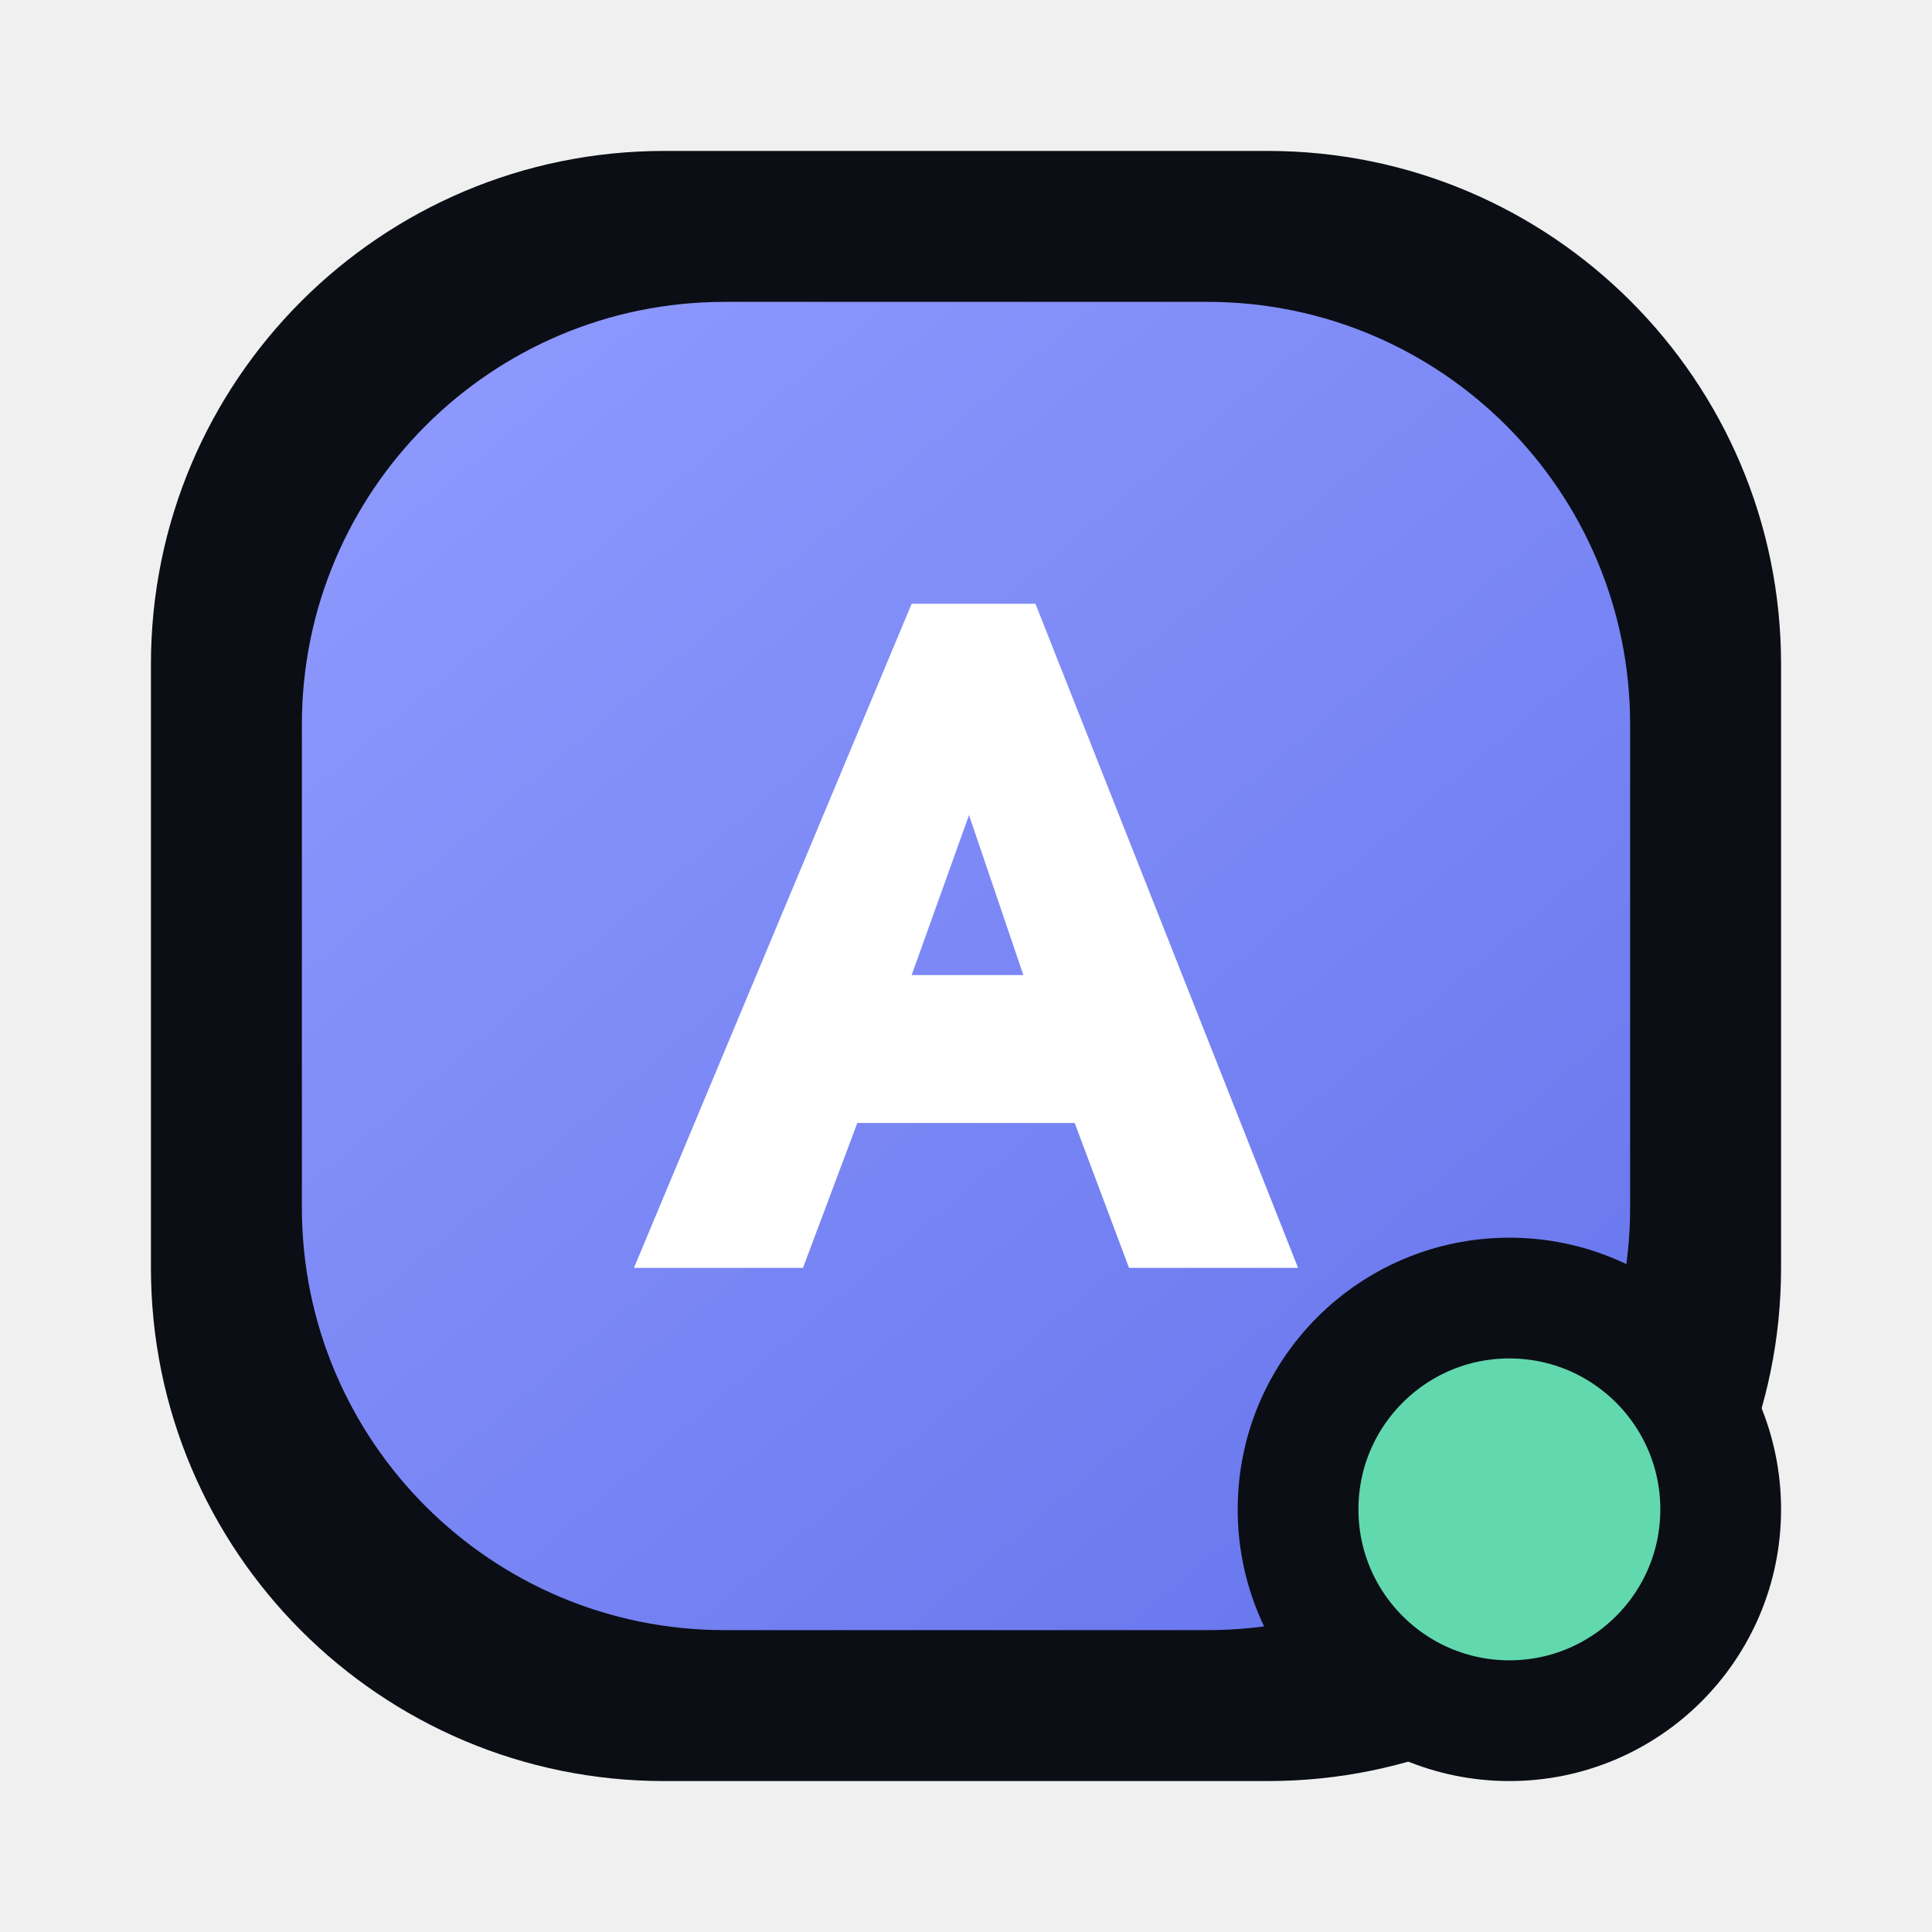
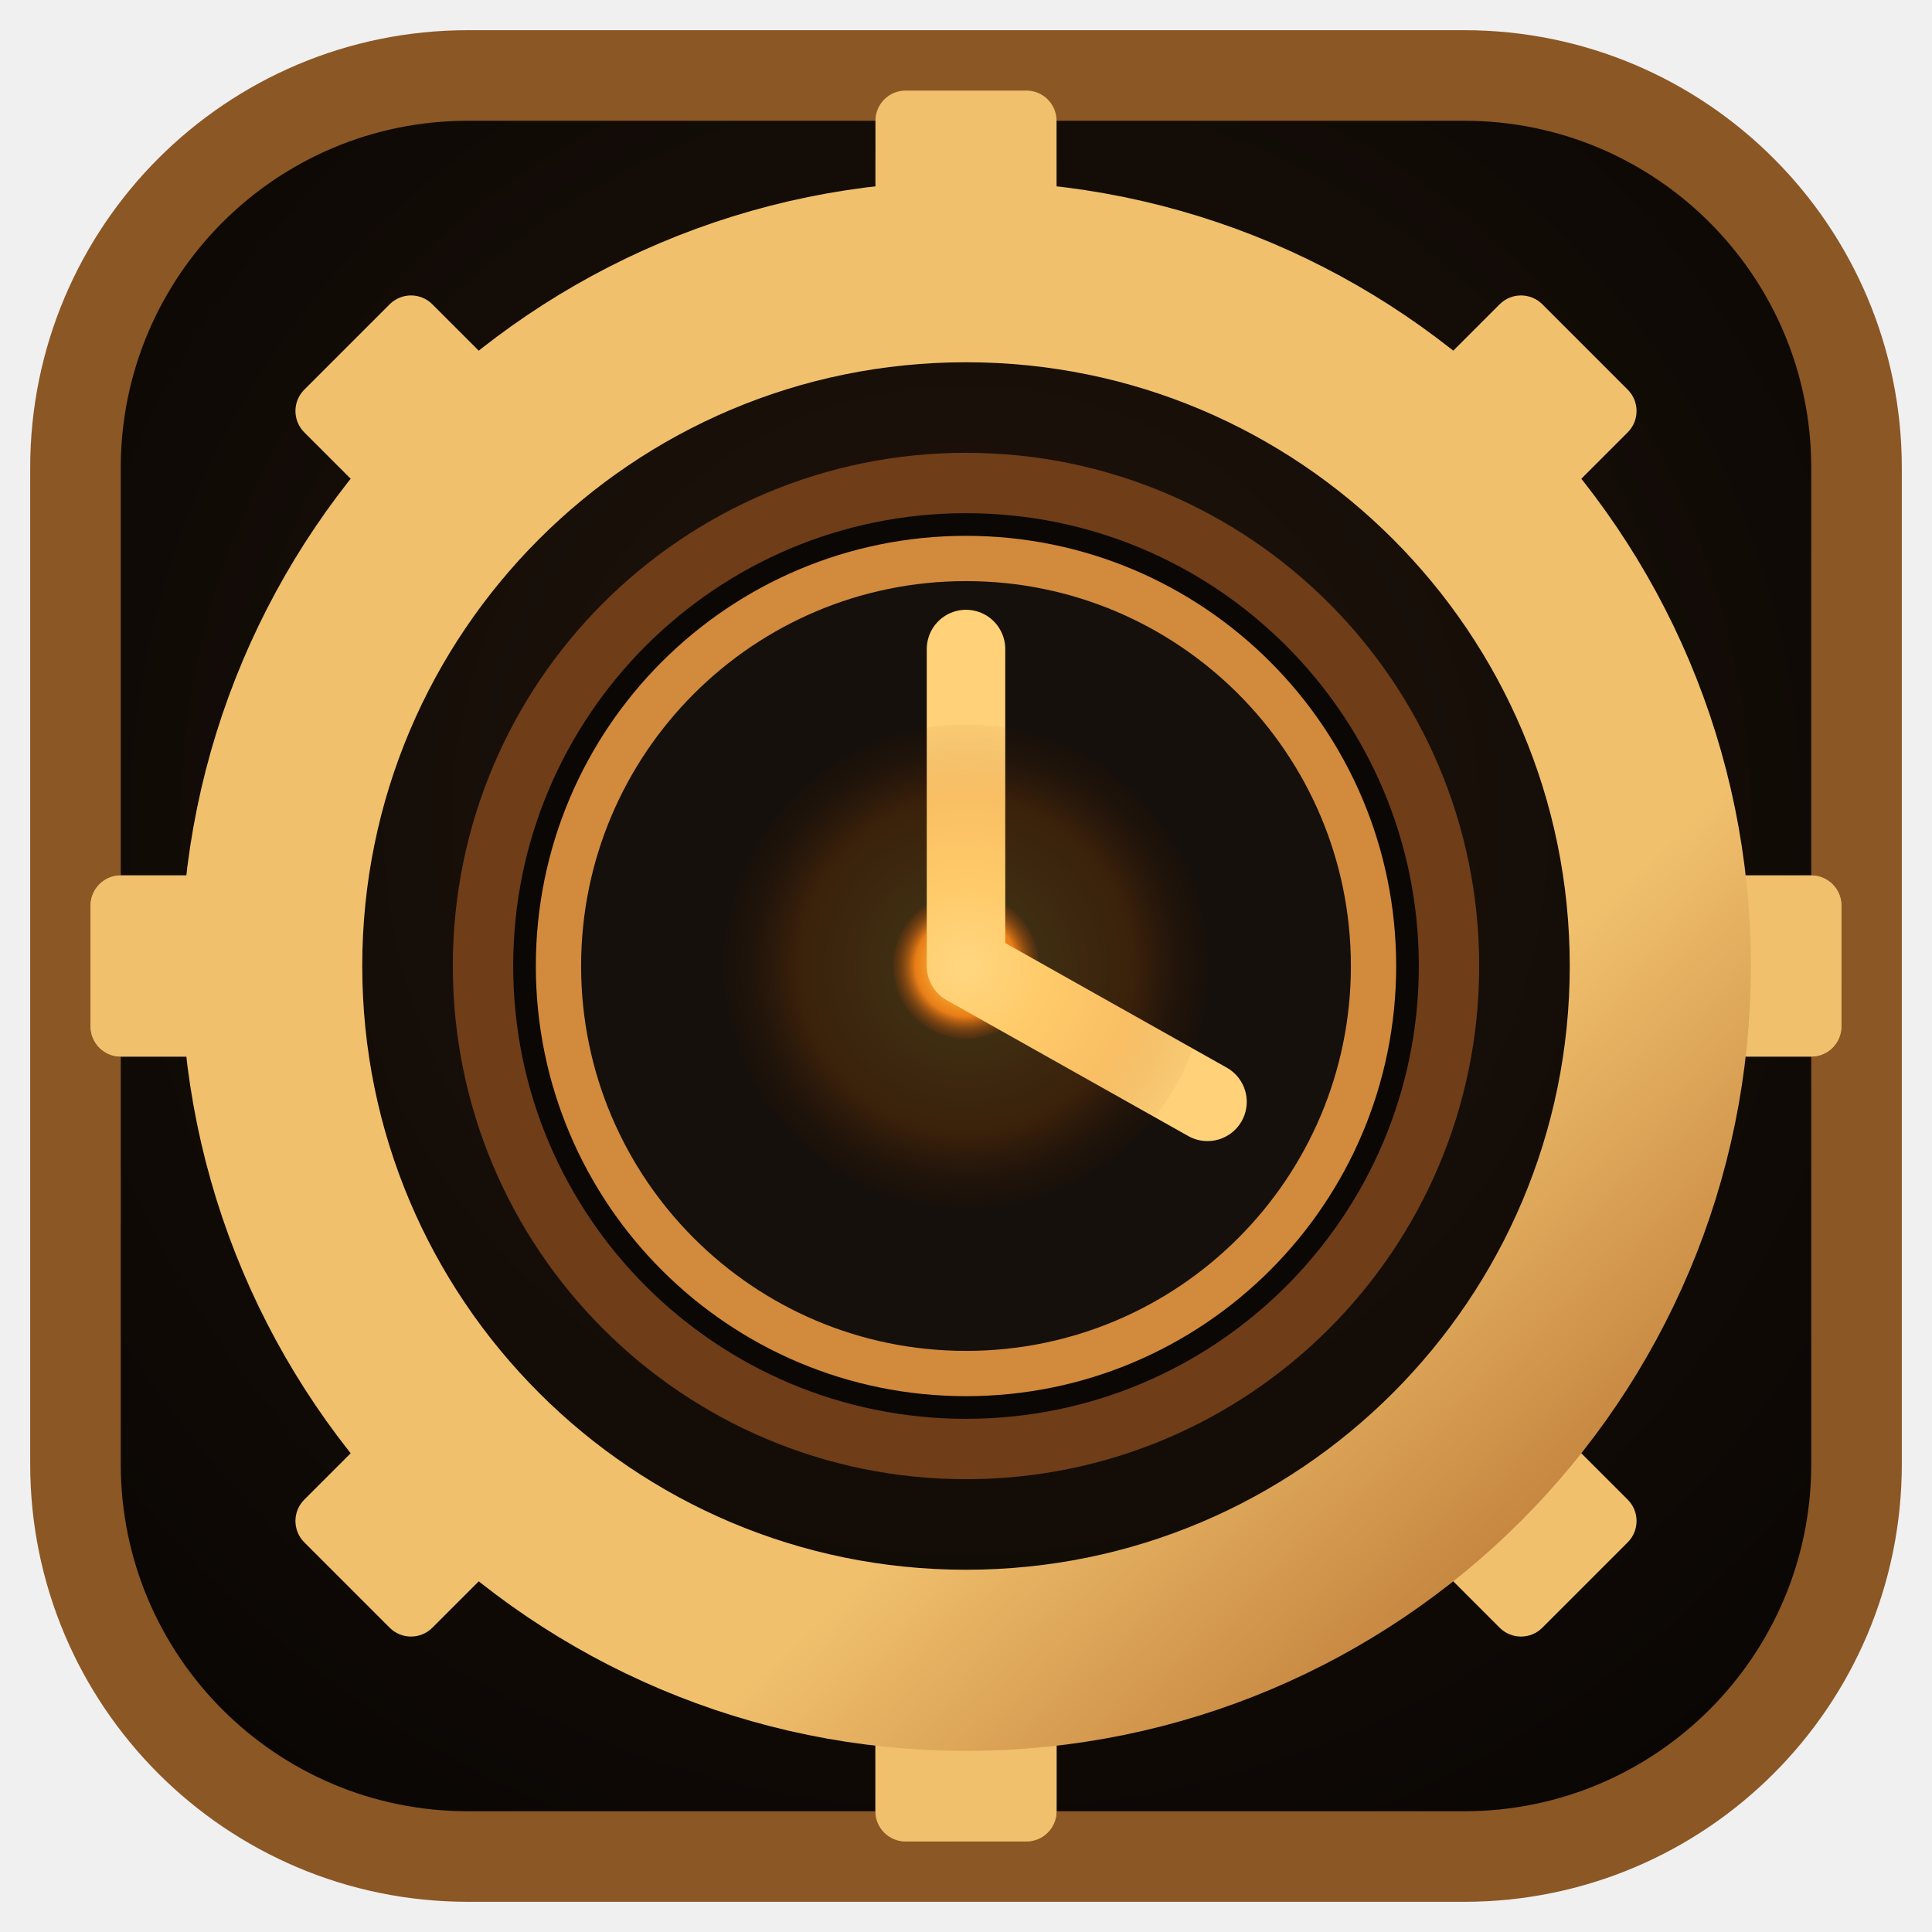
<svg xmlns="http://www.w3.org/2000/svg" viewBox="0 0 64 64">
  <defs>
-     <linearGradient id="g" x1="10" y1="7" x2="53" y2="58" gradientUnits="userSpaceOnUse">
-       <stop stop-color="#929DFF" />
-       <stop offset="1" stop-color="#6372EB" />
+     <radialGradient id="bg" cx="50%" cy="42%" r="70%">
+       <stop offset="0" stop-color="#21150c" />
+       <stop offset="1" stop-color="#080503" />
+     </radialGradient>
+     <linearGradient id="brass" x1="10" y1="8" x2="54" y2="56" gradientUnits="userSpaceOnUse">
+       <stop stop-color="#f0c06d" />
+       <stop offset=".28" stop-color="#b87331" />
+       <stop offset=".58" stop-color="#6f3d18" />
+       <stop offset=".78" stop-color="#d79543" />
+       <stop offset="1" stop-color="#7c431b" />
    </linearGradient>
+     <radialGradient id="glow">
+       <stop offset="0" stop-color="#fff0a8" />
+       <stop offset=".32" stop-color="#ffb32e" />
+       <stop offset=".7" stop-color="#e36d08" />
+       <stop offset="1" stop-color="#6f2100" stop-opacity=".2" />
+     </radialGradient>
  </defs>
-   <rect x="5" y="5" width="54" height="54" rx="17" fill="#0B0E15" />
-   <rect x="10" y="10" width="44" height="44" rx="14" fill="url(#g)" />
-   <path d="M21 42 30.2 20h4.1L43 42h-5.6l-1.8-4.8H28.4L26.6 42H21Zm9.2-9.7h3.7L32.1 27l-1.9 5.3Z" fill="#fff" />
-   <circle cx="50" cy="50" r="7" fill="#62D8AE" stroke="#0B0E15" stroke-width="4" />
+   <rect x="2.5" y="2.5" width="59" height="59" rx="13" fill="url(#bg)" stroke="#8b5725" stroke-width="3" />
+   <g transform="translate(32 32)">
+     <g fill="url(#brass)">
+       <rect x="-3" y="-29" width="6" height="8" rx="1" />
+       <rect x="-3" y="21" width="6" height="8" rx="1" />
+       <rect x="21" y="-3" width="8" height="6" rx="1" />
+       <rect x="-29" y="-3" width="8" height="6" rx="1" />
+       <rect x="-3" y="-29" width="6" height="8" rx="1" transform="rotate(45)" />
+       <rect x="-3" y="-29" width="6" height="8" rx="1" transform="rotate(90)" />
+       <rect x="-3" y="-29" width="6" height="8" rx="1" transform="rotate(135)" />
+       <rect x="-3" y="-29" width="6" height="8" rx="1" transform="rotate(180)" />
+       <rect x="-3" y="-29" width="6" height="8" rx="1" transform="rotate(225)" />
+       <rect x="-3" y="-29" width="6" height="8" rx="1" transform="rotate(270)" />
+       <rect x="-3" y="-29" width="6" height="8" rx="1" transform="rotate(315)" />
+     </g>
+     <circle r="23" fill="none" stroke="url(#brass)" stroke-width="6" />
+     <circle r="16" fill="#0b0704" stroke="#6f3d18" stroke-width="2" />
+   </g>
+   <circle cx="32" cy="32" r="13.5" fill="#15100b" stroke="#d28a3d" stroke-width="1.5" />
+   <circle cx="32" cy="32" r="2.4" fill="url(#glow)" />
+   <path d="M32 32V21.5M32 32l8 4.5" fill="none" stroke="#ffd178" stroke-width="2.6" stroke-linecap="round" />
+   <circle cx="32" cy="32" r="8" fill="url(#glow)" opacity=".18" />
</svg>
